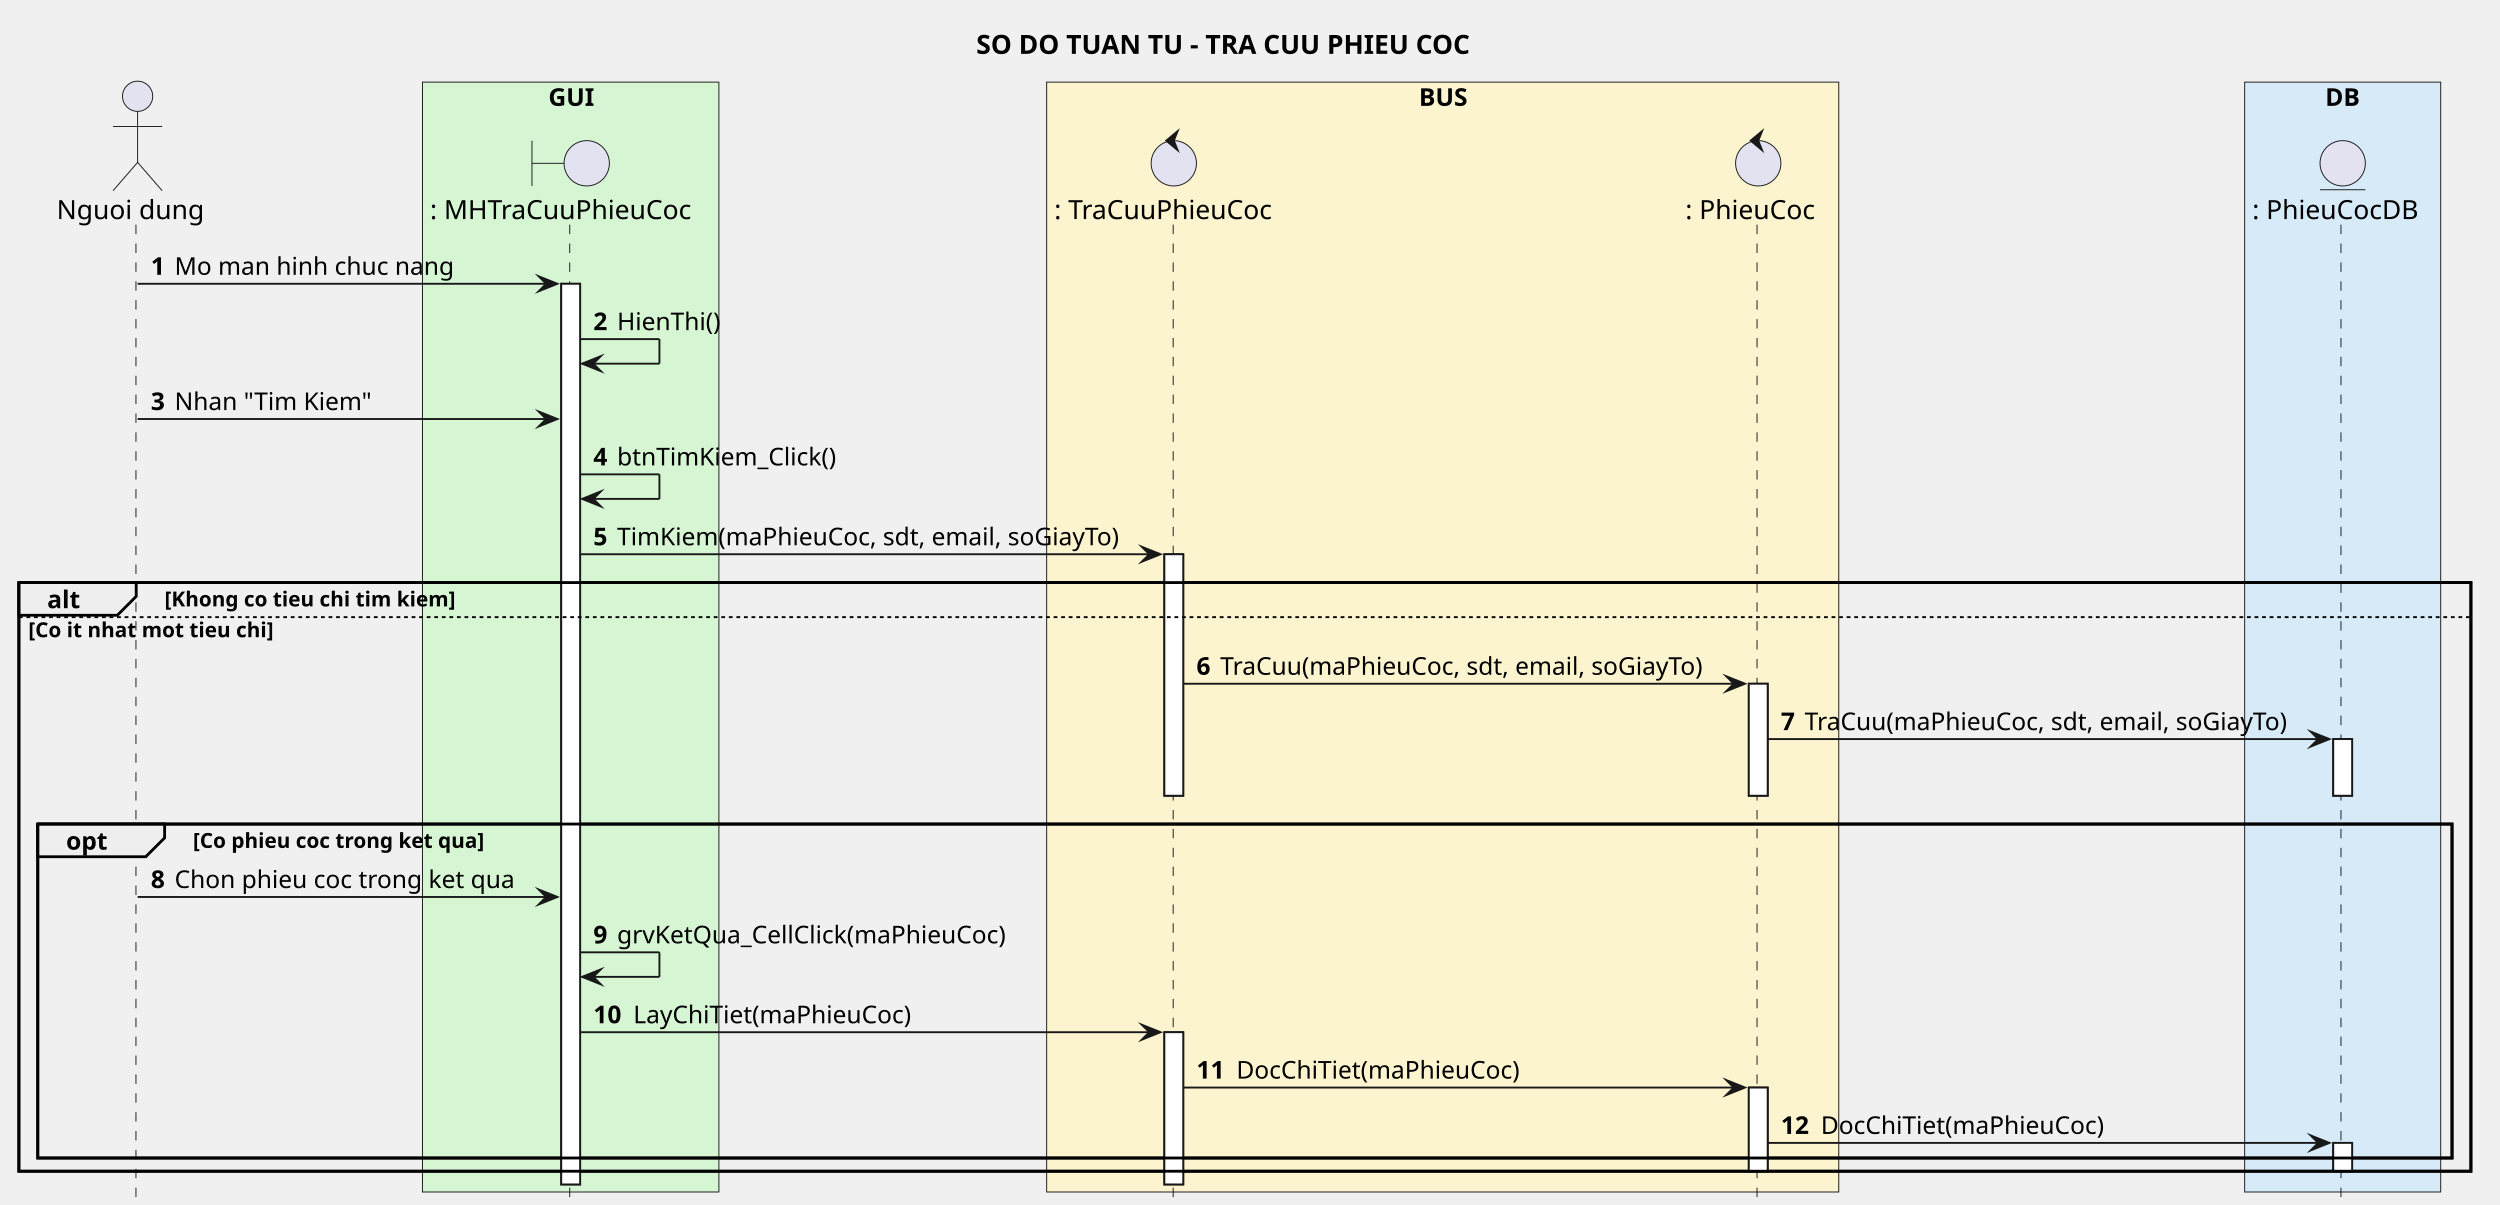
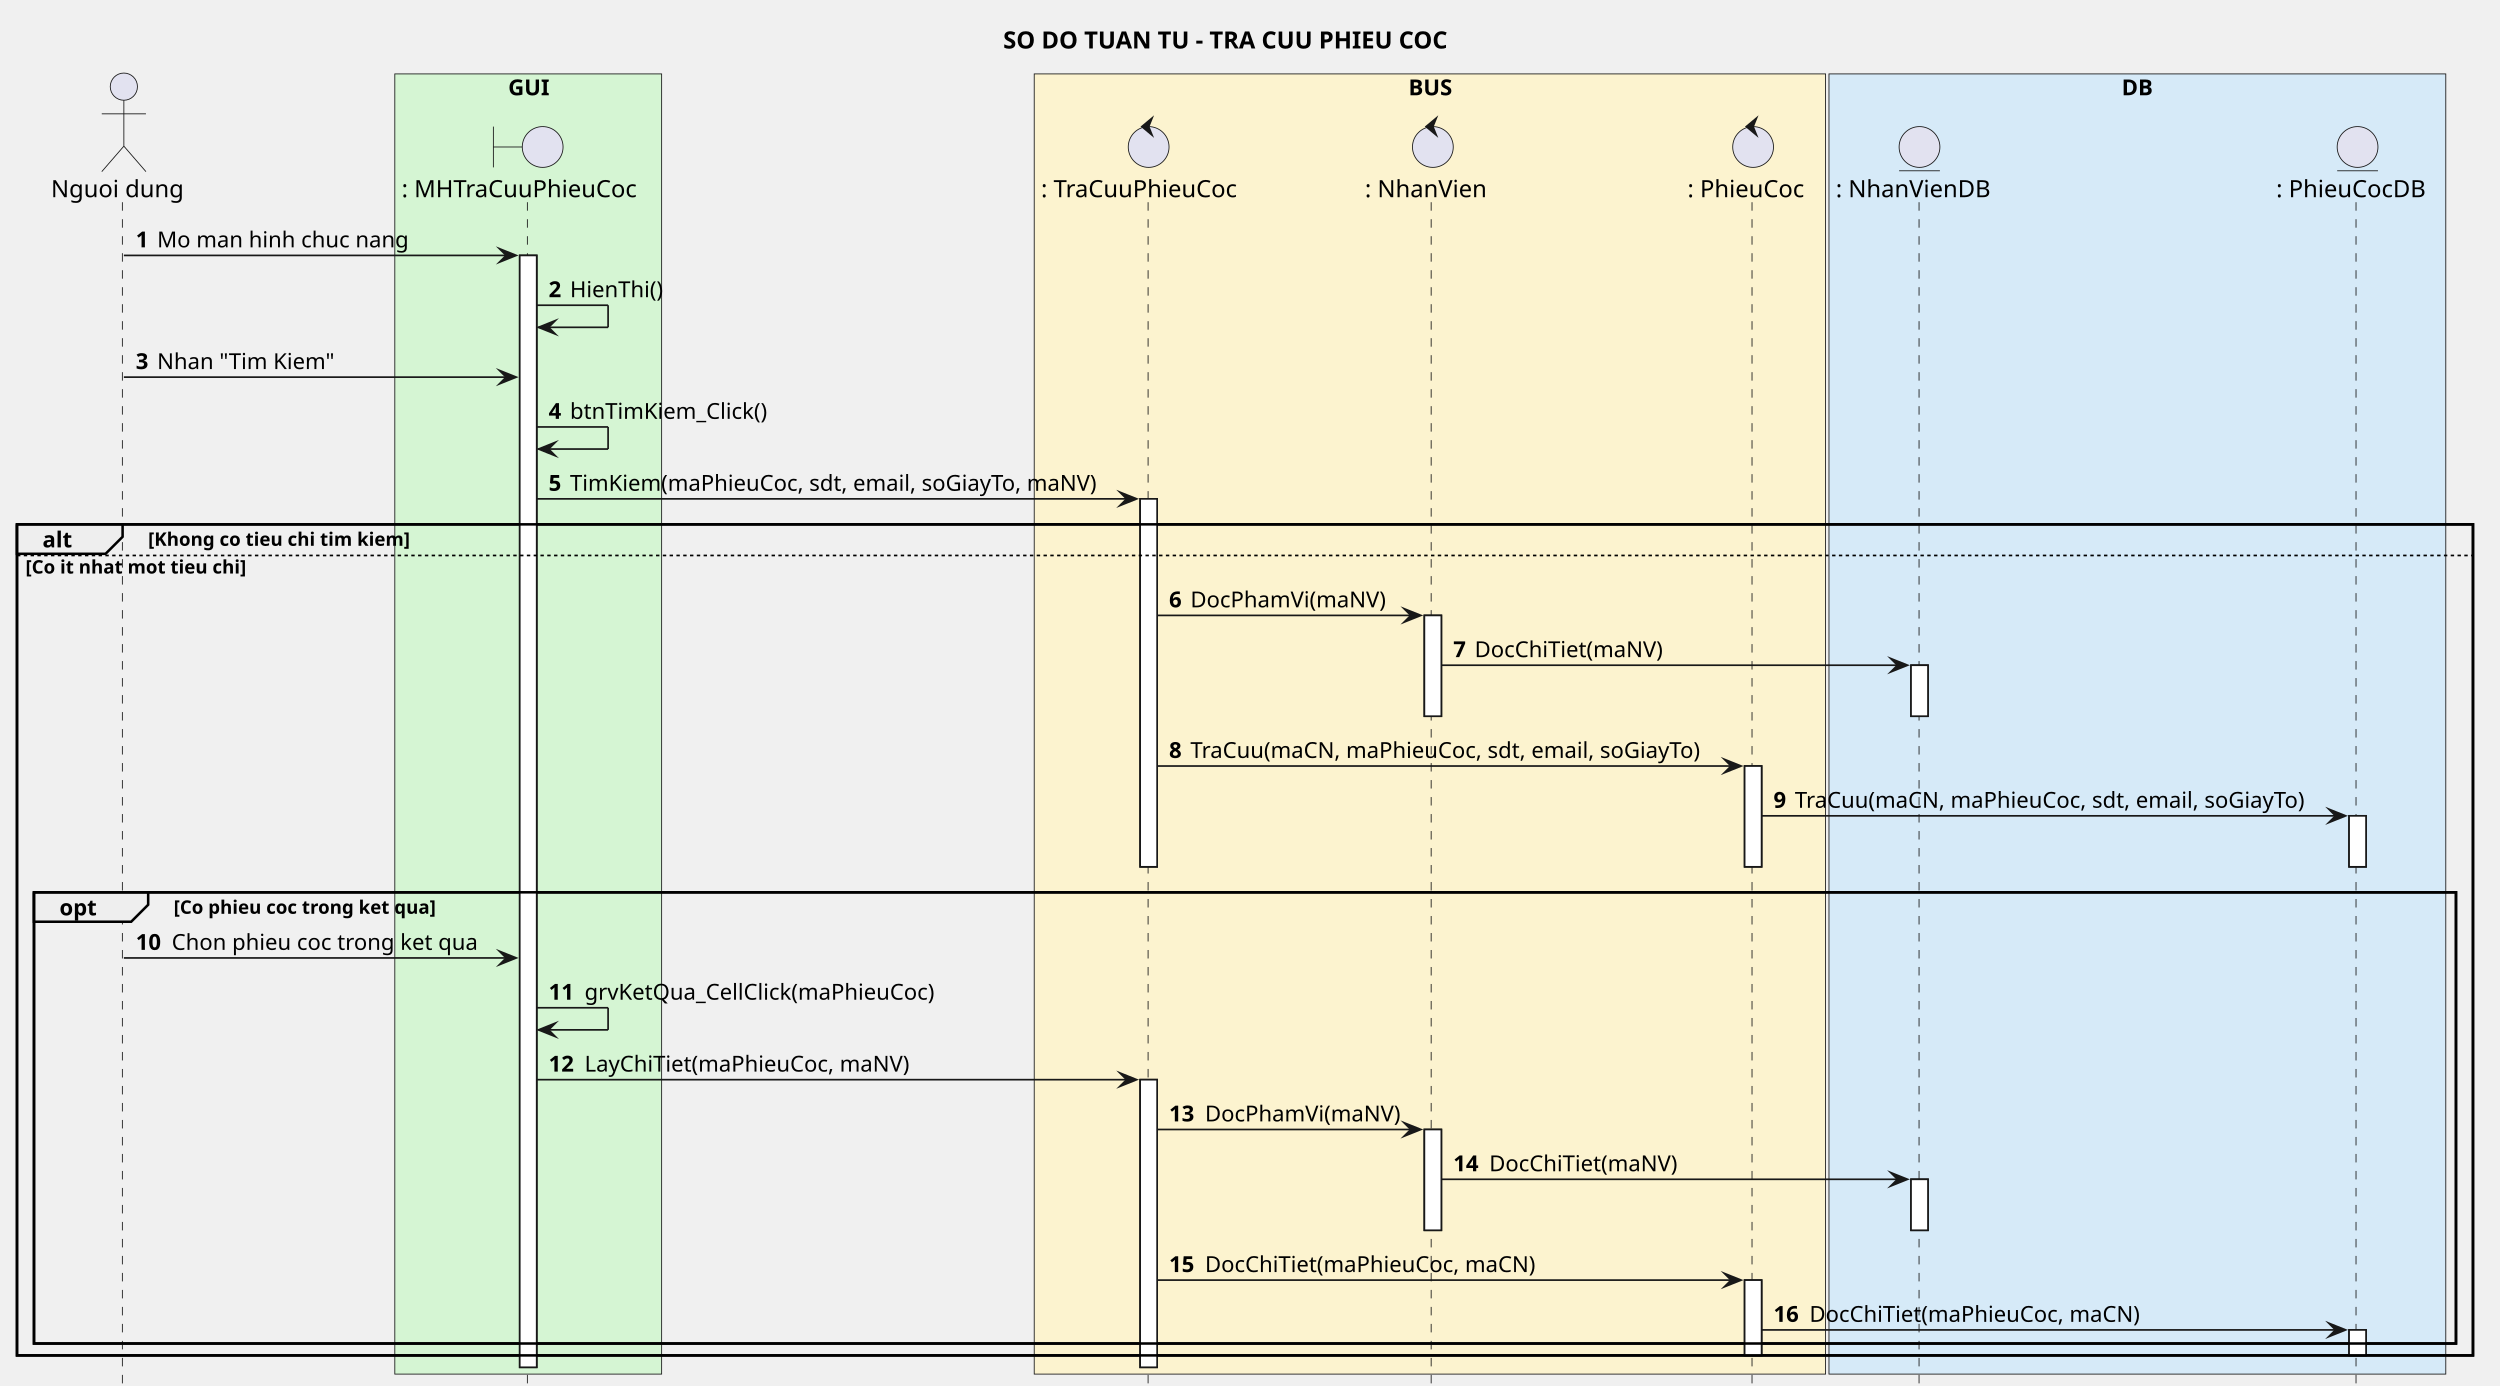
- <svg xmlns="http://www.w3.org/2000/svg" contentStyleType="text/css" data-diagram-type="SEQUENCE" height="638px" preserveAspectRatio="none" style="width:1324px;height:638px;background:#FFFFFF;" version="1.1" viewBox="0 0 1324 638" width="1324px" zoomAndPan="magnify">
+ <svg xmlns="http://www.w3.org/2000/svg" contentStyleType="text/css" data-diagram-type="SEQUENCE" height="815px" preserveAspectRatio="none" style="width:1471px;height:815px;background:#FFFFFF;" version="1.1" viewBox="0 0 1471 815" width="1471px" zoomAndPan="magnify">
  <defs />
  <g>
    <g class="title" data-source-line="1">
-       <text fill="#000000" font-family="sans-serif" font-size="14" font-weight="700" lengthAdjust="spacing" textLength="283.568" x="517.014" y="28.535">SO DO TUAN TU - TRA CUU PHIEU COC</text>
-     </g>
-     <rect fill="#D5F5D3" height="587.791" style="stroke:#181818;stroke-width:0.5;" width="157.001" x="223.729" y="43.488" />
-     <text fill="#000000" font-family="sans-serif" font-size="13" font-weight="700" lengthAdjust="spacing" textLength="23.575" x="290.442" y="56.057">GUI</text>
-     <rect fill="#FCF3CF" height="587.791" style="stroke:#181818;stroke-width:0.5;" width="419.489" x="554.315" y="43.488" />
-     <text fill="#000000" font-family="sans-serif" font-size="13" font-weight="700" lengthAdjust="spacing" textLength="25.188" x="751.466" y="56.057">BUS</text>
-     <rect fill="#D6EAF8" height="587.791" style="stroke:#181818;stroke-width:0.5;" width="103.817" x="1188.779" y="43.488" />
-     <text fill="#000000" font-family="sans-serif" font-size="13" font-weight="700" lengthAdjust="spacing" textLength="18.497" x="1231.439" y="56.057">DB</text>
-     <g>
-       <rect fill="#FFFFFF" height="476.992" style="stroke:#181818;stroke-width:1;" width="10" x="297.229" y="150.287" />
-     </g>
-     <g>
-       <rect fill="#FFFFFF" height="127.887" style="stroke:#181818;stroke-width:1;" width="10" x="616.642" y="293.529" />
-     </g>
-     <g>
-       <rect fill="#FFFFFF" height="80.621" style="stroke:#181818;stroke-width:1;" width="10" x="616.642" y="546.658" />
-     </g>
-     <g>
-       <rect fill="#FFFFFF" height="59.31" style="stroke:#181818;stroke-width:1;" width="10" x="926.165" y="362.106" />
-     </g>
-     <g>
-       <rect fill="#FFFFFF" height="44.31" style="stroke:#181818;stroke-width:1;" width="10" x="926.165" y="575.969" />
-     </g>
-     <g>
-       <rect fill="#FFFFFF" height="30" style="stroke:#181818;stroke-width:1;" width="10" x="1235.688" y="391.416" />
-     </g>
-     <g>
-       <rect fill="#FFFFFF" height="15" style="stroke:#181818;stroke-width:1;" width="10" x="1235.688" y="605.279" />
-     </g>
-     <rect fill="none" height="311.75" style="stroke:#000000;stroke-width:1.5;" width="1298.597" x="10" y="308.529" />
-     <rect fill="none" height="176.863" style="stroke:#000000;stroke-width:1.5;" width="1278.597" x="20" y="436.416" />
+       <text fill="#000000" font-family="sans-serif" font-size="14" font-weight="700" lengthAdjust="spacing" textLength="283.568" x="590.266" y="28.535">SO DO TUAN TU - TRA CUU PHIEU COC</text>
+     </g>
+     <rect fill="#D5F5D3" height="765.033" style="stroke:#181818;stroke-width:0.5;" width="157.001" x="232.305" y="43.488" />
+     <text fill="#000000" font-family="sans-serif" font-size="13" font-weight="700" lengthAdjust="spacing" textLength="23.575" x="299.018" y="56.057">GUI</text>
+     <rect fill="#FCF3CF" height="765.033" style="stroke:#181818;stroke-width:0.5;" width="465.63" x="608.537" y="43.488" />
+     <text fill="#000000" font-family="sans-serif" font-size="13" font-weight="700" lengthAdjust="spacing" textLength="25.188" x="828.758" y="56.057">BUS</text>
+     <rect fill="#D6EAF8" height="765.033" style="stroke:#181818;stroke-width:0.5;" width="362.934" x="1076.167" y="43.488" />
+     <text fill="#000000" font-family="sans-serif" font-size="13" font-weight="700" lengthAdjust="spacing" textLength="18.497" x="1248.385" y="56.057">DB</text>
+     <g>
+       <rect fill="#FFFFFF" height="654.234" style="stroke:#181818;stroke-width:1;" width="10" x="305.805" y="150.287" />
+     </g>
+     <g>
+       <rect fill="#FFFFFF" height="216.508" style="stroke:#181818;stroke-width:1;" width="10" x="670.864" y="293.529" />
+     </g>
+     <g>
+       <rect fill="#FFFFFF" height="169.242" style="stroke:#181818;stroke-width:1;" width="10" x="670.864" y="635.279" />
+     </g>
+     <g>
+       <rect fill="#FFFFFF" height="59.31" style="stroke:#181818;stroke-width:1;" width="10" x="838.098" y="362.106" />
+     </g>
+     <g>
+       <rect fill="#FFFFFF" height="59.31" style="stroke:#181818;stroke-width:1;" width="10" x="838.098" y="664.59" />
+     </g>
+     <g>
+       <rect fill="#FFFFFF" height="59.31" style="stroke:#181818;stroke-width:1;" width="10" x="1026.528" y="450.727" />
+     </g>
+     <g>
+       <rect fill="#FFFFFF" height="44.31" style="stroke:#181818;stroke-width:1;" width="10" x="1026.528" y="753.211" />
+     </g>
+     <g>
+       <rect fill="#FFFFFF" height="30" style="stroke:#181818;stroke-width:1;" width="10" x="1124.436" y="391.416" />
+     </g>
+     <g>
+       <rect fill="#FFFFFF" height="30" style="stroke:#181818;stroke-width:1;" width="10" x="1124.436" y="693.9" />
+     </g>
+     <g>
+       <rect fill="#FFFFFF" height="30" style="stroke:#181818;stroke-width:1;" width="10" x="1382.192" y="480.037" />
+     </g>
+     <g>
+       <rect fill="#FFFFFF" height="15" style="stroke:#181818;stroke-width:1;" width="10" x="1382.192" y="782.521" />
+     </g>
+     <rect fill="none" height="488.992" style="stroke:#000000;stroke-width:1.5;" width="1445.101" x="10" y="308.529" />
+     <rect fill="none" height="265.484" style="stroke:#000000;stroke-width:1.5;" width="1425.101" x="20" y="525.037" />
    <g class="participant-lifeline" data-entity-uid="part1" data-qualified-name="ND" data-source-line="5" id="part1-lifeline">
      <g>
-         <rect fill="#000000" fill-opacity="0" height="518.303" width="8" x="68.877" y="118.977" />
-         <line style="stroke:#181818;stroke-width:0.5;stroke-dasharray:5,5;" x1="72" x2="72" y1="118.977" y2="637.279" />
+         <rect fill="#000000" fill-opacity="0" height="695.545" width="8" x="68.877" y="118.977" />
+         <line style="stroke:#181818;stroke-width:0.5;stroke-dasharray:5,5;" x1="72" x2="72" y1="118.977" y2="814.521" />
      </g>
    </g>
    <g class="participant-lifeline" data-entity-uid="part2" data-qualified-name="MH" data-source-line="8" id="part2-lifeline">
      <g>
-         <rect fill="#000000" fill-opacity="0" height="518.303" width="8" x="298.229" y="118.977" />
-         <line style="stroke:#181818;stroke-width:0.5;stroke-dasharray:5,5;" x1="301.729" x2="301.729" y1="118.977" y2="637.279" />
+         <rect fill="#000000" fill-opacity="0" height="695.545" width="8" x="306.805" y="118.977" />
+         <line style="stroke:#181818;stroke-width:0.5;stroke-dasharray:5,5;" x1="310.305" x2="310.305" y1="118.977" y2="814.521" />
      </g>
    </g>
    <g class="participant-lifeline" data-entity-uid="part3" data-qualified-name="TC" data-source-line="12" id="part3-lifeline">
      <g>
-         <rect fill="#000000" fill-opacity="0" height="518.303" width="8" x="617.642" y="118.977" />
-         <line style="stroke:#181818;stroke-width:0.5;stroke-dasharray:5,5;" x1="621.315" x2="621.315" y1="118.977" y2="637.279" />
-       </g>
-     </g>
-     <g class="participant-lifeline" data-entity-uid="part4" data-qualified-name="PC" data-source-line="13" id="part4-lifeline">
-       <g>
-         <rect fill="#000000" fill-opacity="0" height="518.303" width="8" x="927.165" y="118.977" />
-         <line style="stroke:#181818;stroke-width:0.5;stroke-dasharray:5,5;" x1="930.526" x2="930.526" y1="118.977" y2="637.279" />
-       </g>
-     </g>
-     <g class="participant-lifeline" data-entity-uid="part5" data-qualified-name="PCDB" data-source-line="17" id="part5-lifeline">
-       <g>
-         <rect fill="#000000" fill-opacity="0" height="518.303" width="8" x="1236.688" y="118.977" />
-         <line style="stroke:#181818;stroke-width:0.5;stroke-dasharray:5,5;" x1="1239.779" x2="1239.779" y1="118.977" y2="637.279" />
+         <rect fill="#000000" fill-opacity="0" height="695.545" width="8" x="671.864" y="118.977" />
+         <line style="stroke:#181818;stroke-width:0.5;stroke-dasharray:5,5;" x1="675.537" x2="675.537" y1="118.977" y2="814.521" />
+       </g>
+     </g>
+     <g class="participant-lifeline" data-entity-uid="part4" data-qualified-name="NV" data-source-line="13" id="part4-lifeline">
+       <g>
+         <rect fill="#000000" fill-opacity="0" height="695.545" width="8" x="839.098" y="118.977" />
+         <line style="stroke:#181818;stroke-width:0.5;stroke-dasharray:5,5;" x1="842.098" x2="842.098" y1="118.977" y2="814.521" />
+       </g>
+     </g>
+     <g class="participant-lifeline" data-entity-uid="part5" data-qualified-name="PC" data-source-line="14" id="part5-lifeline">
+       <g>
+         <rect fill="#000000" fill-opacity="0" height="695.545" width="8" x="1027.528" y="118.977" />
+         <line style="stroke:#181818;stroke-width:0.5;stroke-dasharray:5,5;" x1="1030.889" x2="1030.889" y1="118.977" y2="814.521" />
+       </g>
+     </g>
+     <g class="participant-lifeline" data-entity-uid="part6" data-qualified-name="NVDB" data-source-line="18" id="part6-lifeline">
+       <g>
+         <rect fill="#000000" fill-opacity="0" height="695.545" width="8" x="1125.436" y="118.977" />
+         <line style="stroke:#181818;stroke-width:0.5;stroke-dasharray:5,5;" x1="1129.167" x2="1129.167" y1="118.977" y2="814.521" />
+       </g>
+     </g>
+     <g class="participant-lifeline" data-entity-uid="part7" data-qualified-name="PCDB" data-source-line="19" id="part7-lifeline">
+       <g>
+         <rect fill="#000000" fill-opacity="0" height="695.545" width="8" x="1383.192" y="118.977" />
+         <line style="stroke:#181818;stroke-width:0.5;stroke-dasharray:5,5;" x1="1386.283" x2="1386.283" y1="118.977" y2="814.521" />
      </g>
    </g>
    <g class="participant participant-head" data-entity-uid="part1" data-qualified-name="ND" data-source-line="5" id="part1-head">
      <text fill="#000000" font-family="sans-serif" font-size="14" lengthAdjust="spacing" textLength="79.755" x="30" y="116.023">Nguoi dung</text>
      <ellipse cx="72.877" cy="50.988" fill="#E2E2F0" rx="8" ry="8" style="stroke:#181818;stroke-width:0.5;" />
      <path d="M72.877,58.988 L72.877,85.988 M59.877,66.988 L85.877,66.988 M72.877,85.988 L59.877,100.988 M72.877,85.988 L85.877,100.988" fill="none" style="stroke:#181818;stroke-width:0.5;" />
    </g>
    <g class="participant participant-head" data-entity-uid="part2" data-qualified-name="MH" data-source-line="8" id="part2-head">
-       <text fill="#000000" font-family="sans-serif" font-size="14" lengthAdjust="spacing" textLength="143.001" x="227.729" y="116.023">: MHTraCuuPhieuCoc</text>
-       <path d="M281.729,74.488 L281.729,98.488 M281.729,86.488 L298.729,86.488" fill="none" style="stroke:#181818;stroke-width:0.5;" />
-       <ellipse cx="310.729" cy="86.488" fill="#E2E2F0" rx="12" ry="12" style="stroke:#181818;stroke-width:0.5;" />
+       <text fill="#000000" font-family="sans-serif" font-size="14" lengthAdjust="spacing" textLength="143.001" x="236.305" y="116.023">: MHTraCuuPhieuCoc</text>
+       <path d="M290.305,74.488 L290.305,98.488 M290.305,86.488 L307.305,86.488" fill="none" style="stroke:#181818;stroke-width:0.5;" />
+       <ellipse cx="319.305" cy="86.488" fill="#E2E2F0" rx="12" ry="12" style="stroke:#181818;stroke-width:0.5;" />
    </g>
    <g class="participant participant-head" data-entity-uid="part3" data-qualified-name="TC" data-source-line="12" id="part3-head">
-       <text fill="#000000" font-family="sans-serif" font-size="14" lengthAdjust="spacing" textLength="120.654" x="558.315" y="116.023">: TraCuuPhieuCoc</text>
-       <ellipse cx="621.642" cy="86.488" fill="#E2E2F0" rx="12" ry="12" style="stroke:#181818;stroke-width:0.5;" />
-       <polygon fill="#181818" points="617.642,74.488,623.642,69.488,621.642,74.488,623.642,79.488,617.642,74.488" style="stroke:#181818;stroke-width:1;stroke-linejoin:miter;stroke-miterlimit:10;" />
-     </g>
-     <g class="participant participant-head" data-entity-uid="part4" data-qualified-name="PC" data-source-line="13" id="part4-head">
-       <text fill="#000000" font-family="sans-serif" font-size="14" lengthAdjust="spacing" textLength="71.278" x="892.526" y="116.023">: PhieuCoc</text>
-       <ellipse cx="931.165" cy="86.488" fill="#E2E2F0" rx="12" ry="12" style="stroke:#181818;stroke-width:0.5;" />
-       <polygon fill="#181818" points="927.165,74.488,933.165,69.488,931.165,74.488,933.165,79.488,927.165,74.488" style="stroke:#181818;stroke-width:1;stroke-linejoin:miter;stroke-miterlimit:10;" />
-     </g>
-     <g class="participant participant-head" data-entity-uid="part5" data-qualified-name="PCDB" data-source-line="17" id="part5-head">
-       <text fill="#000000" font-family="sans-serif" font-size="14" lengthAdjust="spacing" textLength="89.817" x="1192.779" y="116.023">: PhieuCocDB</text>
-       <ellipse cx="1240.688" cy="86.488" fill="#E2E2F0" rx="12" ry="12" style="stroke:#181818;stroke-width:0.5;" />
-       <line style="stroke:#181818;stroke-width:0.5;" x1="1228.688" x2="1252.688" y1="100.488" y2="100.488" />
-     </g>
-     <g>
-       <rect fill="#FFFFFF" height="476.992" style="stroke:#181818;stroke-width:1;" width="10" x="297.229" y="150.287" />
-     </g>
-     <g>
-       <rect fill="#FFFFFF" height="127.887" style="stroke:#181818;stroke-width:1;" width="10" x="616.642" y="293.529" />
-     </g>
-     <g>
-       <rect fill="#FFFFFF" height="80.621" style="stroke:#181818;stroke-width:1;" width="10" x="616.642" y="546.658" />
-     </g>
-     <g>
-       <rect fill="#FFFFFF" height="59.31" style="stroke:#181818;stroke-width:1;" width="10" x="926.165" y="362.106" />
-     </g>
-     <g>
-       <rect fill="#FFFFFF" height="44.31" style="stroke:#181818;stroke-width:1;" width="10" x="926.165" y="575.969" />
-     </g>
-     <g>
-       <rect fill="#FFFFFF" height="30" style="stroke:#181818;stroke-width:1;" width="10" x="1235.688" y="391.416" />
-     </g>
-     <g>
-       <rect fill="#FFFFFF" height="15" style="stroke:#181818;stroke-width:1;" width="10" x="1235.688" y="605.279" />
-     </g>
-     <g class="message" data-entity-1="part1" data-entity-2="part2" data-source-line="20" id="msg1">
-       <polygon fill="#181818" points="285.229,146.287,295.229,150.287,285.229,154.287,289.229,150.287" style="stroke:#181818;stroke-width:1;stroke-linejoin:miter;stroke-miterlimit:10;" />
-       <line style="stroke:#181818;stroke-width:1;" x1="72.877" x2="291.229" y1="150.287" y2="150.287" />
+       <text fill="#000000" font-family="sans-serif" font-size="14" lengthAdjust="spacing" textLength="120.654" x="612.537" y="116.023">: TraCuuPhieuCoc</text>
+       <ellipse cx="675.864" cy="86.488" fill="#E2E2F0" rx="12" ry="12" style="stroke:#181818;stroke-width:0.5;" />
+       <polygon fill="#181818" points="671.864,74.488,677.864,69.488,675.864,74.488,677.864,79.488,671.864,74.488" style="stroke:#181818;stroke-width:1;stroke-linejoin:miter;stroke-miterlimit:10;" />
+     </g>
+     <g class="participant participant-head" data-entity-uid="part4" data-qualified-name="NV" data-source-line="13" id="part4-head">
+       <text fill="#000000" font-family="sans-serif" font-size="14" lengthAdjust="spacing" textLength="73.999" x="803.098" y="116.023">: NhanVien</text>
+       <ellipse cx="843.098" cy="86.488" fill="#E2E2F0" rx="12" ry="12" style="stroke:#181818;stroke-width:0.5;" />
+       <polygon fill="#181818" points="839.098,74.488,845.098,69.488,843.098,74.488,845.098,79.488,839.098,74.488" style="stroke:#181818;stroke-width:1;stroke-linejoin:miter;stroke-miterlimit:10;" />
+     </g>
+     <g class="participant participant-head" data-entity-uid="part5" data-qualified-name="PC" data-source-line="14" id="part5-head">
+       <text fill="#000000" font-family="sans-serif" font-size="14" lengthAdjust="spacing" textLength="71.278" x="992.889" y="116.023">: PhieuCoc</text>
+       <ellipse cx="1031.528" cy="86.488" fill="#E2E2F0" rx="12" ry="12" style="stroke:#181818;stroke-width:0.5;" />
+       <polygon fill="#181818" points="1027.528,74.488,1033.528,69.488,1031.528,74.488,1033.528,79.488,1027.528,74.488" style="stroke:#181818;stroke-width:1;stroke-linejoin:miter;stroke-miterlimit:10;" />
+     </g>
+     <g class="participant participant-head" data-entity-uid="part6" data-qualified-name="NVDB" data-source-line="18" id="part6-head">
+       <text fill="#000000" font-family="sans-serif" font-size="14" lengthAdjust="spacing" textLength="92.538" x="1080.167" y="116.023">: NhanVienDB</text>
+       <ellipse cx="1129.436" cy="86.488" fill="#E2E2F0" rx="12" ry="12" style="stroke:#181818;stroke-width:0.5;" />
+       <line style="stroke:#181818;stroke-width:0.5;" x1="1117.436" x2="1141.436" y1="100.488" y2="100.488" />
+     </g>
+     <g class="participant participant-head" data-entity-uid="part7" data-qualified-name="PCDB" data-source-line="19" id="part7-head">
+       <text fill="#000000" font-family="sans-serif" font-size="14" lengthAdjust="spacing" textLength="89.817" x="1339.283" y="116.023">: PhieuCocDB</text>
+       <ellipse cx="1387.192" cy="86.488" fill="#E2E2F0" rx="12" ry="12" style="stroke:#181818;stroke-width:0.5;" />
+       <line style="stroke:#181818;stroke-width:0.5;" x1="1375.192" x2="1399.192" y1="100.488" y2="100.488" />
+     </g>
+     <g>
+       <rect fill="#FFFFFF" height="654.234" style="stroke:#181818;stroke-width:1;" width="10" x="305.805" y="150.287" />
+     </g>
+     <g>
+       <rect fill="#FFFFFF" height="216.508" style="stroke:#181818;stroke-width:1;" width="10" x="670.864" y="293.529" />
+     </g>
+     <g>
+       <rect fill="#FFFFFF" height="169.242" style="stroke:#181818;stroke-width:1;" width="10" x="670.864" y="635.279" />
+     </g>
+     <g>
+       <rect fill="#FFFFFF" height="59.31" style="stroke:#181818;stroke-width:1;" width="10" x="838.098" y="362.106" />
+     </g>
+     <g>
+       <rect fill="#FFFFFF" height="59.31" style="stroke:#181818;stroke-width:1;" width="10" x="838.098" y="664.59" />
+     </g>
+     <g>
+       <rect fill="#FFFFFF" height="59.31" style="stroke:#181818;stroke-width:1;" width="10" x="1026.528" y="450.727" />
+     </g>
+     <g>
+       <rect fill="#FFFFFF" height="44.31" style="stroke:#181818;stroke-width:1;" width="10" x="1026.528" y="753.211" />
+     </g>
+     <g>
+       <rect fill="#FFFFFF" height="30" style="stroke:#181818;stroke-width:1;" width="10" x="1124.436" y="391.416" />
+     </g>
+     <g>
+       <rect fill="#FFFFFF" height="30" style="stroke:#181818;stroke-width:1;" width="10" x="1124.436" y="693.9" />
+     </g>
+     <g>
+       <rect fill="#FFFFFF" height="30" style="stroke:#181818;stroke-width:1;" width="10" x="1382.192" y="480.037" />
+     </g>
+     <g>
+       <rect fill="#FFFFFF" height="15" style="stroke:#181818;stroke-width:1;" width="10" x="1382.192" y="782.521" />
+     </g>
+     <g class="message" data-entity-1="part1" data-entity-2="part2" data-source-line="22" id="msg1">
+       <polygon fill="#181818" points="293.805,146.287,303.805,150.287,293.805,154.287,297.805,150.287" style="stroke:#181818;stroke-width:1;stroke-linejoin:miter;stroke-miterlimit:10;" />
+       <line style="stroke:#181818;stroke-width:1;" x1="72.877" x2="299.805" y1="150.287" y2="150.287" />
      <text fill="#000000" font-family="sans-serif" font-size="13" font-weight="700" lengthAdjust="spacing" textLength="8.576" x="79.877" y="145.545">1</text>
      <text fill="#000000" font-family="sans-serif" font-size="13" lengthAdjust="spacing" textLength="151.855" x="92.453" y="145.545">Mo man hinh chuc nang</text>
    </g>
-     <g class="message" data-entity-1="part2" data-entity-2="part2" data-source-line="22" id="msg2">
-       <line style="stroke:#181818;stroke-width:1;" x1="307.229" x2="349.229" y1="179.598" y2="179.598" />
-       <line style="stroke:#181818;stroke-width:1;" x1="349.229" x2="349.229" y1="179.598" y2="192.598" />
-       <line style="stroke:#181818;stroke-width:1;" x1="308.229" x2="349.229" y1="192.598" y2="192.598" />
-       <polygon fill="#181818" points="318.229,188.598,308.229,192.598,318.229,196.598,314.229,192.598" style="stroke:#181818;stroke-width:1;stroke-linejoin:miter;stroke-miterlimit:10;" />
-       <text fill="#000000" font-family="sans-serif" font-size="13" font-weight="700" lengthAdjust="spacing" textLength="8.576" x="314.229" y="174.856">2</text>
-       <text fill="#000000" font-family="sans-serif" font-size="13" lengthAdjust="spacing" textLength="57.123" x="326.805" y="174.856">HienThi()</text>
-     </g>
-     <g class="message" data-entity-1="part1" data-entity-2="part2" data-source-line="24" id="msg3">
-       <polygon fill="#181818" points="285.229,217.908,295.229,221.908,285.229,225.908,289.229,221.908" style="stroke:#181818;stroke-width:1;stroke-linejoin:miter;stroke-miterlimit:10;" />
-       <line style="stroke:#181818;stroke-width:1;" x1="72.877" x2="291.229" y1="221.908" y2="221.908" />
+     <g class="message" data-entity-1="part2" data-entity-2="part2" data-source-line="24" id="msg2">
+       <line style="stroke:#181818;stroke-width:1;" x1="315.805" x2="357.805" y1="179.598" y2="179.598" />
+       <line style="stroke:#181818;stroke-width:1;" x1="357.805" x2="357.805" y1="179.598" y2="192.598" />
+       <line style="stroke:#181818;stroke-width:1;" x1="316.805" x2="357.805" y1="192.598" y2="192.598" />
+       <polygon fill="#181818" points="326.805,188.598,316.805,192.598,326.805,196.598,322.805,192.598" style="stroke:#181818;stroke-width:1;stroke-linejoin:miter;stroke-miterlimit:10;" />
+       <text fill="#000000" font-family="sans-serif" font-size="13" font-weight="700" lengthAdjust="spacing" textLength="8.576" x="322.805" y="174.856">2</text>
+       <text fill="#000000" font-family="sans-serif" font-size="13" lengthAdjust="spacing" textLength="57.123" x="335.381" y="174.856">HienThi()</text>
+     </g>
+     <g class="message" data-entity-1="part1" data-entity-2="part2" data-source-line="26" id="msg3">
+       <polygon fill="#181818" points="293.805,217.908,303.805,221.908,293.805,225.908,297.805,221.908" style="stroke:#181818;stroke-width:1;stroke-linejoin:miter;stroke-miterlimit:10;" />
+       <line style="stroke:#181818;stroke-width:1;" x1="72.877" x2="299.805" y1="221.908" y2="221.908" />
      <text fill="#000000" font-family="sans-serif" font-size="13" font-weight="700" lengthAdjust="spacing" textLength="8.576" x="79.877" y="217.166">3</text>
      <text fill="#000000" font-family="sans-serif" font-size="13" lengthAdjust="spacing" textLength="106.596" x="92.453" y="217.166">Nhan "Tim Kiem"</text>
    </g>
-     <g class="message" data-entity-1="part2" data-entity-2="part2" data-source-line="25" id="msg4">
-       <line style="stroke:#181818;stroke-width:1;" x1="307.229" x2="349.229" y1="251.219" y2="251.219" />
-       <line style="stroke:#181818;stroke-width:1;" x1="349.229" x2="349.229" y1="251.219" y2="264.219" />
-       <line style="stroke:#181818;stroke-width:1;" x1="308.229" x2="349.229" y1="264.219" y2="264.219" />
-       <polygon fill="#181818" points="318.229,260.219,308.229,264.219,318.229,268.219,314.229,264.219" style="stroke:#181818;stroke-width:1;stroke-linejoin:miter;stroke-miterlimit:10;" />
-       <text fill="#000000" font-family="sans-serif" font-size="13" font-weight="700" lengthAdjust="spacing" textLength="8.576" x="314.229" y="246.477">4</text>
-       <text fill="#000000" font-family="sans-serif" font-size="13" lengthAdjust="spacing" textLength="122.573" x="326.805" y="246.477">btnTimKiem_Click()</text>
-     </g>
-     <g class="message" data-entity-1="part2" data-entity-2="part3" data-source-line="26" id="msg5">
-       <polygon fill="#181818" points="604.642,289.529,614.642,293.529,604.642,297.529,608.642,293.529" style="stroke:#181818;stroke-width:1;stroke-linejoin:miter;stroke-miterlimit:10;" />
-       <line style="stroke:#181818;stroke-width:1;" x1="307.229" x2="610.642" y1="293.529" y2="293.529" />
-       <text fill="#000000" font-family="sans-serif" font-size="13" font-weight="700" lengthAdjust="spacing" textLength="8.576" x="314.229" y="288.787">5</text>
-       <text fill="#000000" font-family="sans-serif" font-size="13" lengthAdjust="spacing" textLength="277.837" x="326.805" y="288.787">TimKiem(maPhieuCoc, sdt, email, soGiayTo)</text>
+     <g class="message" data-entity-1="part2" data-entity-2="part2" data-source-line="27" id="msg4">
+       <line style="stroke:#181818;stroke-width:1;" x1="315.805" x2="357.805" y1="251.219" y2="251.219" />
+       <line style="stroke:#181818;stroke-width:1;" x1="357.805" x2="357.805" y1="251.219" y2="264.219" />
+       <line style="stroke:#181818;stroke-width:1;" x1="316.805" x2="357.805" y1="264.219" y2="264.219" />
+       <polygon fill="#181818" points="326.805,260.219,316.805,264.219,326.805,268.219,322.805,264.219" style="stroke:#181818;stroke-width:1;stroke-linejoin:miter;stroke-miterlimit:10;" />
+       <text fill="#000000" font-family="sans-serif" font-size="13" font-weight="700" lengthAdjust="spacing" textLength="8.576" x="322.805" y="246.477">4</text>
+       <text fill="#000000" font-family="sans-serif" font-size="13" lengthAdjust="spacing" textLength="122.573" x="335.381" y="246.477">btnTimKiem_Click()</text>
+     </g>
+     <g class="message" data-entity-1="part2" data-entity-2="part3" data-source-line="28" id="msg5">
+       <polygon fill="#181818" points="658.864,289.529,668.864,293.529,658.864,297.529,662.864,293.529" style="stroke:#181818;stroke-width:1;stroke-linejoin:miter;stroke-miterlimit:10;" />
+       <line style="stroke:#181818;stroke-width:1;" x1="315.805" x2="664.864" y1="293.529" y2="293.529" />
+       <text fill="#000000" font-family="sans-serif" font-size="13" font-weight="700" lengthAdjust="spacing" textLength="8.576" x="322.805" y="288.787">5</text>
+       <text fill="#000000" font-family="sans-serif" font-size="13" lengthAdjust="spacing" textLength="323.483" x="335.381" y="288.787">TimKiem(maPhieuCoc, sdt, email, soGiayTo, maNV)</text>
    </g>
    <path d="M10,308.529 L72.139,308.529 L72.139,315.84 L62.139,325.84 L10,325.84 L10,308.529" fill="#EEEEEE" style="stroke:#000000;stroke-width:1.5;" />
-     <rect fill="none" height="311.75" style="stroke:#000000;stroke-width:1.5;" width="1298.597" x="10" y="308.529" />
+     <rect fill="none" height="488.992" style="stroke:#000000;stroke-width:1.5;" width="1445.101" x="10" y="308.529" />
    <text fill="#000000" font-family="sans-serif" font-size="13" font-weight="700" lengthAdjust="spacing" textLength="17.139" x="25" y="322.098">alt</text>
    <text fill="#000000" font-family="sans-serif" font-size="11" font-weight="700" lengthAdjust="spacing" textLength="160.413" x="87.139" y="321.164">[Khong co tieu chi tim kiem]</text>
-     <line style="stroke:#000000;stroke-width:1;stroke-dasharray:2,2;" x1="10" x2="1308.597" y1="326.84" y2="326.84" />
+     <line style="stroke:#000000;stroke-width:1;stroke-dasharray:2,2;" x1="10" x2="1455.101" y1="326.84" y2="326.84" />
    <text fill="#000000" font-family="sans-serif" font-size="11" font-weight="700" lengthAdjust="spacing" textLength="135.061" x="15" y="337.475">[Co it nhat mot tieu chi]</text>
-     <g class="message" data-entity-1="part3" data-entity-2="part4" data-source-line="30" id="msg6">
-       <polygon fill="#181818" points="914.165,358.106,924.165,362.106,914.165,366.106,918.165,362.106" style="stroke:#181818;stroke-width:1;stroke-linejoin:miter;stroke-miterlimit:10;" />
-       <line style="stroke:#181818;stroke-width:1;" x1="626.642" x2="920.165" y1="362.106" y2="362.106" />
-       <text fill="#000000" font-family="sans-serif" font-size="13" font-weight="700" lengthAdjust="spacing" textLength="8.576" x="633.642" y="357.363">6</text>
-       <text fill="#000000" font-family="sans-serif" font-size="13" lengthAdjust="spacing" textLength="267.947" x="646.218" y="357.363">TraCuu(maPhieuCoc, sdt, email, soGiayTo)</text>
-     </g>
-     <g class="message" data-entity-1="part4" data-entity-2="part5" data-source-line="32" id="msg7">
-       <polygon fill="#181818" points="1223.688,387.416,1233.688,391.416,1223.688,395.416,1227.688,391.416" style="stroke:#181818;stroke-width:1;stroke-linejoin:miter;stroke-miterlimit:10;" />
-       <line style="stroke:#181818;stroke-width:1;" x1="936.165" x2="1229.688" y1="391.416" y2="391.416" />
-       <text fill="#000000" font-family="sans-serif" font-size="13" font-weight="700" lengthAdjust="spacing" textLength="8.576" x="943.165" y="386.674">7</text>
-       <text fill="#000000" font-family="sans-serif" font-size="13" lengthAdjust="spacing" textLength="267.947" x="955.741" y="386.674">TraCuu(maPhieuCoc, sdt, email, soGiayTo)</text>
-     </g>
-     <path d="M20,436.416 L87.185,436.416 L87.185,443.727 L77.185,453.727 L20,453.727 L20,436.416" fill="#EEEEEE" style="stroke:#000000;stroke-width:1.5;" />
-     <rect fill="none" height="176.863" style="stroke:#000000;stroke-width:1.5;" width="1278.597" x="20" y="436.416" />
-     <text fill="#000000" font-family="sans-serif" font-size="13" font-weight="700" lengthAdjust="spacing" textLength="22.185" x="35" y="449.984">opt</text>
-     <text fill="#000000" font-family="sans-serif" font-size="11" font-weight="700" lengthAdjust="spacing" textLength="161.444" x="102.185" y="449.051">[Co phieu coc trong ket qua]</text>
-     <g class="message" data-entity-1="part1" data-entity-2="part2" data-source-line="38" id="msg8">
-       <polygon fill="#181818" points="285.229,471.037,295.229,475.037,285.229,479.037,289.229,475.037" style="stroke:#181818;stroke-width:1;stroke-linejoin:miter;stroke-miterlimit:10;" />
-       <line style="stroke:#181818;stroke-width:1;" x1="72.877" x2="291.229" y1="475.037" y2="475.037" />
-       <text fill="#000000" font-family="sans-serif" font-size="13" font-weight="700" lengthAdjust="spacing" textLength="8.576" x="79.877" y="470.295">8</text>
-       <text fill="#000000" font-family="sans-serif" font-size="13" lengthAdjust="spacing" textLength="187.776" x="92.453" y="470.295">Chon phieu coc trong ket qua</text>
-     </g>
-     <g class="message" data-entity-1="part2" data-entity-2="part2" data-source-line="39" id="msg9">
-       <line style="stroke:#181818;stroke-width:1;" x1="307.229" x2="349.229" y1="504.348" y2="504.348" />
-       <line style="stroke:#181818;stroke-width:1;" x1="349.229" x2="349.229" y1="504.348" y2="517.348" />
-       <line style="stroke:#181818;stroke-width:1;" x1="308.229" x2="349.229" y1="517.348" y2="517.348" />
-       <polygon fill="#181818" points="318.229,513.348,308.229,517.348,318.229,521.348,314.229,517.348" style="stroke:#181818;stroke-width:1;stroke-linejoin:miter;stroke-miterlimit:10;" />
-       <text fill="#000000" font-family="sans-serif" font-size="13" font-weight="700" lengthAdjust="spacing" textLength="8.576" x="314.229" y="499.606">9</text>
-       <text fill="#000000" font-family="sans-serif" font-size="13" lengthAdjust="spacing" textLength="212.843" x="326.805" y="499.606">grvKetQua_CellClick(maPhieuCoc)</text>
-     </g>
-     <g class="message" data-entity-1="part2" data-entity-2="part3" data-source-line="40" id="msg10">
-       <polygon fill="#181818" points="604.642,542.658,614.642,546.658,604.642,550.658,608.642,546.658" style="stroke:#181818;stroke-width:1;stroke-linejoin:miter;stroke-miterlimit:10;" />
-       <line style="stroke:#181818;stroke-width:1;" x1="307.229" x2="610.642" y1="546.658" y2="546.658" />
-       <text fill="#000000" font-family="sans-serif" font-size="13" font-weight="700" lengthAdjust="spacing" textLength="17.151" x="314.229" y="541.916">10</text>
-       <text fill="#000000" font-family="sans-serif" font-size="13" lengthAdjust="spacing" textLength="151.538" x="335.381" y="541.916">LayChiTiet(maPhieuCoc)</text>
-     </g>
-     <g class="message" data-entity-1="part3" data-entity-2="part4" data-source-line="42" id="msg11">
-       <polygon fill="#181818" points="914.165,571.969,924.165,575.969,914.165,579.969,918.165,575.969" style="stroke:#181818;stroke-width:1;stroke-linejoin:miter;stroke-miterlimit:10;" />
-       <line style="stroke:#181818;stroke-width:1;" x1="626.642" x2="920.165" y1="575.969" y2="575.969" />
-       <text fill="#000000" font-family="sans-serif" font-size="13" font-weight="700" lengthAdjust="spacing" textLength="17.151" x="633.642" y="571.227">11</text>
-       <text fill="#000000" font-family="sans-serif" font-size="13" lengthAdjust="spacing" textLength="155.016" x="654.793" y="571.227">DocChiTiet(maPhieuCoc)</text>
-     </g>
-     <g class="message" data-entity-1="part4" data-entity-2="part5" data-source-line="44" id="msg12">
-       <polygon fill="#181818" points="1223.688,601.279,1233.688,605.279,1223.688,609.279,1227.688,605.279" style="stroke:#181818;stroke-width:1;stroke-linejoin:miter;stroke-miterlimit:10;" />
-       <line style="stroke:#181818;stroke-width:1;" x1="936.165" x2="1229.688" y1="605.279" y2="605.279" />
-       <text fill="#000000" font-family="sans-serif" font-size="13" font-weight="700" lengthAdjust="spacing" textLength="17.151" x="943.165" y="600.537">12</text>
-       <text fill="#000000" font-family="sans-serif" font-size="13" lengthAdjust="spacing" textLength="155.016" x="964.316" y="600.537">DocChiTiet(maPhieuCoc)</text>
+     <g class="message" data-entity-1="part3" data-entity-2="part4" data-source-line="32" id="msg6">
+       <polygon fill="#181818" points="826.098,358.106,836.098,362.106,826.098,366.106,830.098,362.106" style="stroke:#181818;stroke-width:1;stroke-linejoin:miter;stroke-miterlimit:10;" />
+       <line style="stroke:#181818;stroke-width:1;" x1="680.864" x2="832.098" y1="362.106" y2="362.106" />
+       <text fill="#000000" font-family="sans-serif" font-size="13" font-weight="700" lengthAdjust="spacing" textLength="8.576" x="687.864" y="357.363">6</text>
+       <text fill="#000000" font-family="sans-serif" font-size="13" lengthAdjust="spacing" textLength="117.082" x="700.439" y="357.363">DocPhamVi(maNV)</text>
+     </g>
+     <g class="message" data-entity-1="part4" data-entity-2="part6" data-source-line="34" id="msg7">
+       <polygon fill="#181818" points="1112.436,387.416,1122.436,391.416,1112.436,395.416,1116.436,391.416" style="stroke:#181818;stroke-width:1;stroke-linejoin:miter;stroke-miterlimit:10;" />
+       <line style="stroke:#181818;stroke-width:1;" x1="848.098" x2="1118.436" y1="391.416" y2="391.416" />
+       <text fill="#000000" font-family="sans-serif" font-size="13" font-weight="700" lengthAdjust="spacing" textLength="8.576" x="855.098" y="386.674">7</text>
+       <text fill="#000000" font-family="sans-serif" font-size="13" lengthAdjust="spacing" textLength="115.159" x="867.673" y="386.674">DocChiTiet(maNV)</text>
+     </g>
+     <g class="message" data-entity-1="part3" data-entity-2="part5" data-source-line="38" id="msg8">
+       <polygon fill="#181818" points="1014.528,446.727,1024.528,450.727,1014.528,454.727,1018.528,450.727" style="stroke:#181818;stroke-width:1;stroke-linejoin:miter;stroke-miterlimit:10;" />
+       <line style="stroke:#181818;stroke-width:1;" x1="680.864" x2="1020.528" y1="450.727" y2="450.727" />
+       <text fill="#000000" font-family="sans-serif" font-size="13" font-weight="700" lengthAdjust="spacing" textLength="8.576" x="687.864" y="445.984">8</text>
+       <text fill="#000000" font-family="sans-serif" font-size="13" lengthAdjust="spacing" textLength="314.088" x="700.439" y="445.984">TraCuu(maCN, maPhieuCoc, sdt, email, soGiayTo)</text>
+     </g>
+     <g class="message" data-entity-1="part5" data-entity-2="part7" data-source-line="40" id="msg9">
+       <polygon fill="#181818" points="1370.192,476.037,1380.192,480.037,1370.192,484.037,1374.192,480.037" style="stroke:#181818;stroke-width:1;stroke-linejoin:miter;stroke-miterlimit:10;" />
+       <line style="stroke:#181818;stroke-width:1;" x1="1036.528" x2="1376.192" y1="480.037" y2="480.037" />
+       <text fill="#000000" font-family="sans-serif" font-size="13" font-weight="700" lengthAdjust="spacing" textLength="8.576" x="1043.528" y="475.295">9</text>
+       <text fill="#000000" font-family="sans-serif" font-size="13" lengthAdjust="spacing" textLength="314.088" x="1056.103" y="475.295">TraCuu(maCN, maPhieuCoc, sdt, email, soGiayTo)</text>
+     </g>
+     <path d="M20,525.037 L87.185,525.037 L87.185,532.348 L77.185,542.348 L20,542.348 L20,525.037" fill="#EEEEEE" style="stroke:#000000;stroke-width:1.5;" />
+     <rect fill="none" height="265.484" style="stroke:#000000;stroke-width:1.5;" width="1425.101" x="20" y="525.037" />
+     <text fill="#000000" font-family="sans-serif" font-size="13" font-weight="700" lengthAdjust="spacing" textLength="22.185" x="35" y="538.606">opt</text>
+     <text fill="#000000" font-family="sans-serif" font-size="11" font-weight="700" lengthAdjust="spacing" textLength="161.444" x="102.185" y="537.672">[Co phieu coc trong ket qua]</text>
+     <g class="message" data-entity-1="part1" data-entity-2="part2" data-source-line="46" id="msg10">
+       <polygon fill="#181818" points="293.805,559.658,303.805,563.658,293.805,567.658,297.805,563.658" style="stroke:#181818;stroke-width:1;stroke-linejoin:miter;stroke-miterlimit:10;" />
+       <line style="stroke:#181818;stroke-width:1;" x1="72.877" x2="299.805" y1="563.658" y2="563.658" />
+       <text fill="#000000" font-family="sans-serif" font-size="13" font-weight="700" lengthAdjust="spacing" textLength="17.151" x="79.877" y="558.916">10</text>
+       <text fill="#000000" font-family="sans-serif" font-size="13" lengthAdjust="spacing" textLength="187.776" x="101.029" y="558.916">Chon phieu coc trong ket qua</text>
+     </g>
+     <g class="message" data-entity-1="part2" data-entity-2="part2" data-source-line="47" id="msg11">
+       <line style="stroke:#181818;stroke-width:1;" x1="315.805" x2="357.805" y1="592.969" y2="592.969" />
+       <line style="stroke:#181818;stroke-width:1;" x1="357.805" x2="357.805" y1="592.969" y2="605.969" />
+       <line style="stroke:#181818;stroke-width:1;" x1="316.805" x2="357.805" y1="605.969" y2="605.969" />
+       <polygon fill="#181818" points="326.805,601.969,316.805,605.969,326.805,609.969,322.805,605.969" style="stroke:#181818;stroke-width:1;stroke-linejoin:miter;stroke-miterlimit:10;" />
+       <text fill="#000000" font-family="sans-serif" font-size="13" font-weight="700" lengthAdjust="spacing" textLength="17.151" x="322.805" y="588.227">11</text>
+       <text fill="#000000" font-family="sans-serif" font-size="13" lengthAdjust="spacing" textLength="212.843" x="343.957" y="588.227">grvKetQua_CellClick(maPhieuCoc)</text>
+     </g>
+     <g class="message" data-entity-1="part2" data-entity-2="part3" data-source-line="48" id="msg12">
+       <polygon fill="#181818" points="658.864,631.279,668.864,635.279,658.864,639.279,662.864,635.279" style="stroke:#181818;stroke-width:1;stroke-linejoin:miter;stroke-miterlimit:10;" />
+       <line style="stroke:#181818;stroke-width:1;" x1="315.805" x2="664.864" y1="635.279" y2="635.279" />
+       <text fill="#000000" font-family="sans-serif" font-size="13" font-weight="700" lengthAdjust="spacing" textLength="17.151" x="322.805" y="630.537">12</text>
+       <text fill="#000000" font-family="sans-serif" font-size="13" lengthAdjust="spacing" textLength="197.184" x="343.957" y="630.537">LayChiTiet(maPhieuCoc, maNV)</text>
+     </g>
+     <g class="message" data-entity-1="part3" data-entity-2="part4" data-source-line="50" id="msg13">
+       <polygon fill="#181818" points="826.098,660.59,836.098,664.59,826.098,668.59,830.098,664.59" style="stroke:#181818;stroke-width:1;stroke-linejoin:miter;stroke-miterlimit:10;" />
+       <line style="stroke:#181818;stroke-width:1;" x1="680.864" x2="832.098" y1="664.59" y2="664.59" />
+       <text fill="#000000" font-family="sans-serif" font-size="13" font-weight="700" lengthAdjust="spacing" textLength="17.151" x="687.864" y="659.848">13</text>
+       <text fill="#000000" font-family="sans-serif" font-size="13" lengthAdjust="spacing" textLength="117.082" x="709.015" y="659.848">DocPhamVi(maNV)</text>
+     </g>
+     <g class="message" data-entity-1="part4" data-entity-2="part6" data-source-line="52" id="msg14">
+       <polygon fill="#181818" points="1112.436,689.9,1122.436,693.9,1112.436,697.9,1116.436,693.9" style="stroke:#181818;stroke-width:1;stroke-linejoin:miter;stroke-miterlimit:10;" />
+       <line style="stroke:#181818;stroke-width:1;" x1="848.098" x2="1118.436" y1="693.9" y2="693.9" />
+       <text fill="#000000" font-family="sans-serif" font-size="13" font-weight="700" lengthAdjust="spacing" textLength="17.151" x="855.098" y="689.158">14</text>
+       <text fill="#000000" font-family="sans-serif" font-size="13" lengthAdjust="spacing" textLength="115.159" x="876.249" y="689.158">DocChiTiet(maNV)</text>
+     </g>
+     <g class="message" data-entity-1="part3" data-entity-2="part5" data-source-line="56" id="msg15">
+       <polygon fill="#181818" points="1014.528,749.211,1024.528,753.211,1014.528,757.211,1018.528,753.211" style="stroke:#181818;stroke-width:1;stroke-linejoin:miter;stroke-miterlimit:10;" />
+       <line style="stroke:#181818;stroke-width:1;" x1="680.864" x2="1020.528" y1="753.211" y2="753.211" />
+       <text fill="#000000" font-family="sans-serif" font-size="13" font-weight="700" lengthAdjust="spacing" textLength="17.151" x="687.864" y="748.469">15</text>
+       <text fill="#000000" font-family="sans-serif" font-size="13" lengthAdjust="spacing" textLength="201.157" x="709.015" y="748.469">DocChiTiet(maPhieuCoc, maCN)</text>
+     </g>
+     <g class="message" data-entity-1="part5" data-entity-2="part7" data-source-line="58" id="msg16">
+       <polygon fill="#181818" points="1370.192,778.521,1380.192,782.521,1370.192,786.521,1374.192,782.521" style="stroke:#181818;stroke-width:1;stroke-linejoin:miter;stroke-miterlimit:10;" />
+       <line style="stroke:#181818;stroke-width:1;" x1="1036.528" x2="1376.192" y1="782.521" y2="782.521" />
+       <text fill="#000000" font-family="sans-serif" font-size="13" font-weight="700" lengthAdjust="spacing" textLength="17.151" x="1043.528" y="777.779">16</text>
+       <text fill="#000000" font-family="sans-serif" font-size="13" lengthAdjust="spacing" textLength="201.157" x="1064.679" y="777.779">DocChiTiet(maPhieuCoc, maCN)</text>
    </g>
  </g>
</svg>
